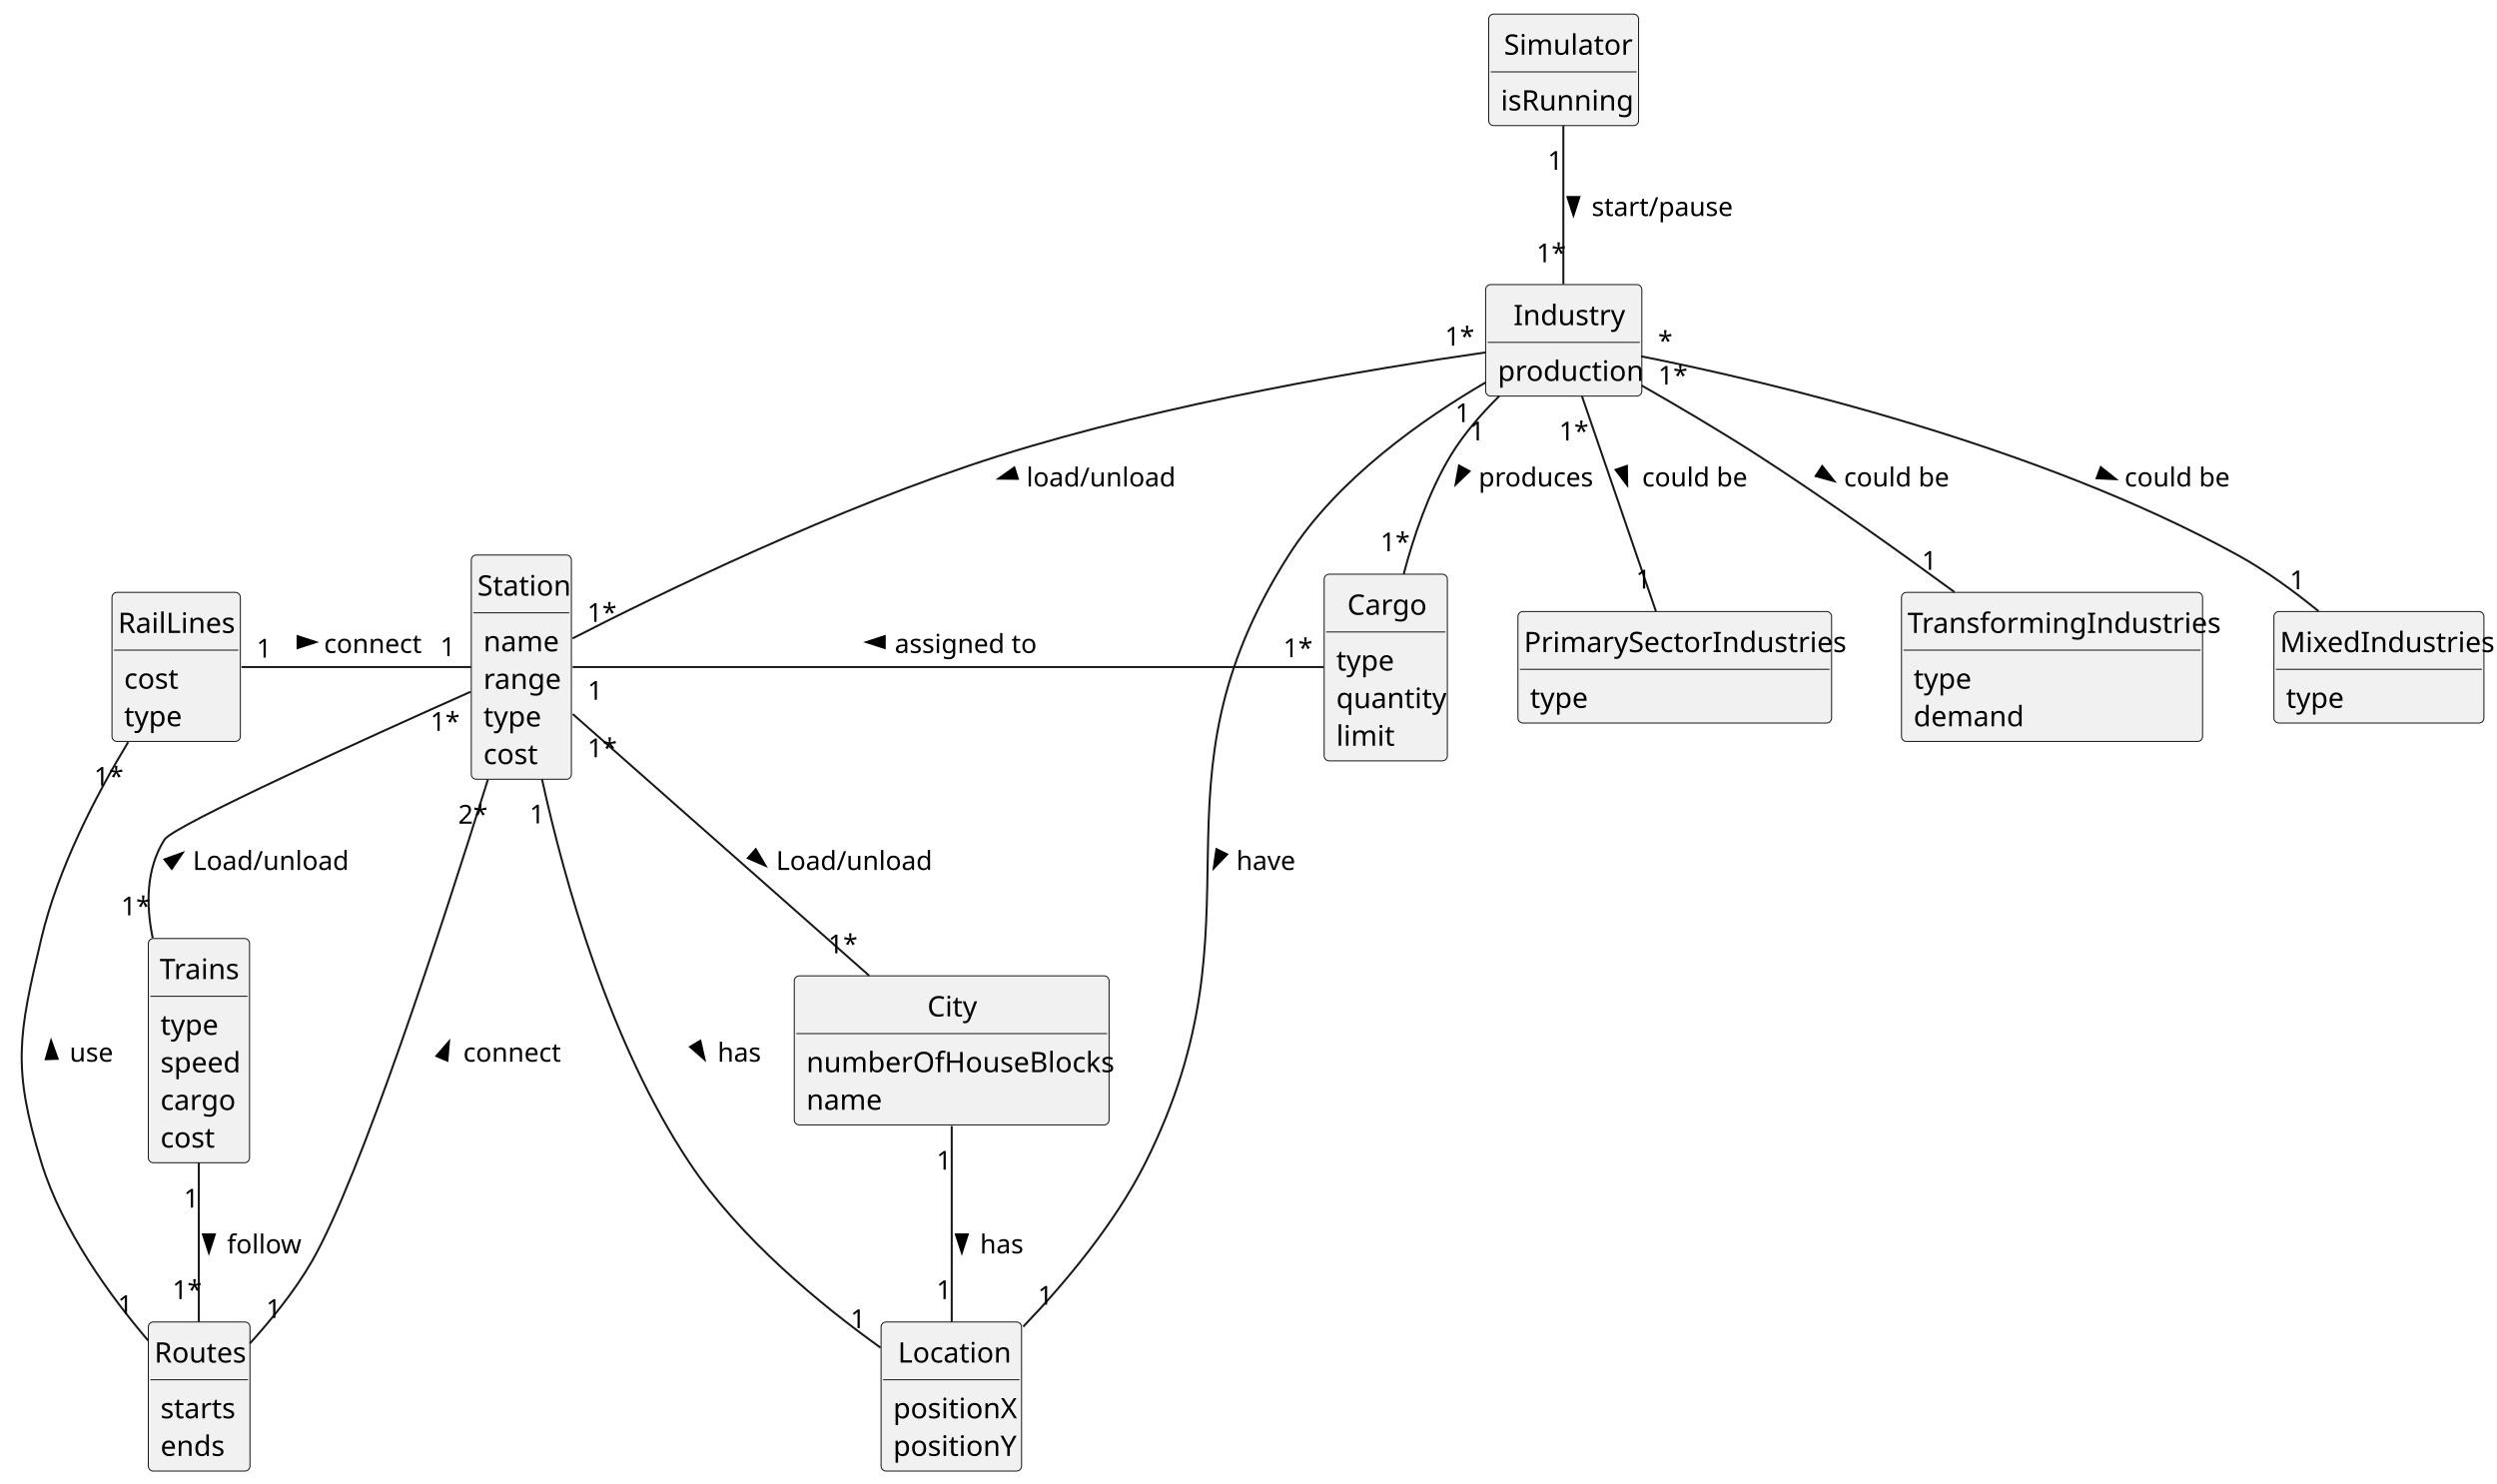
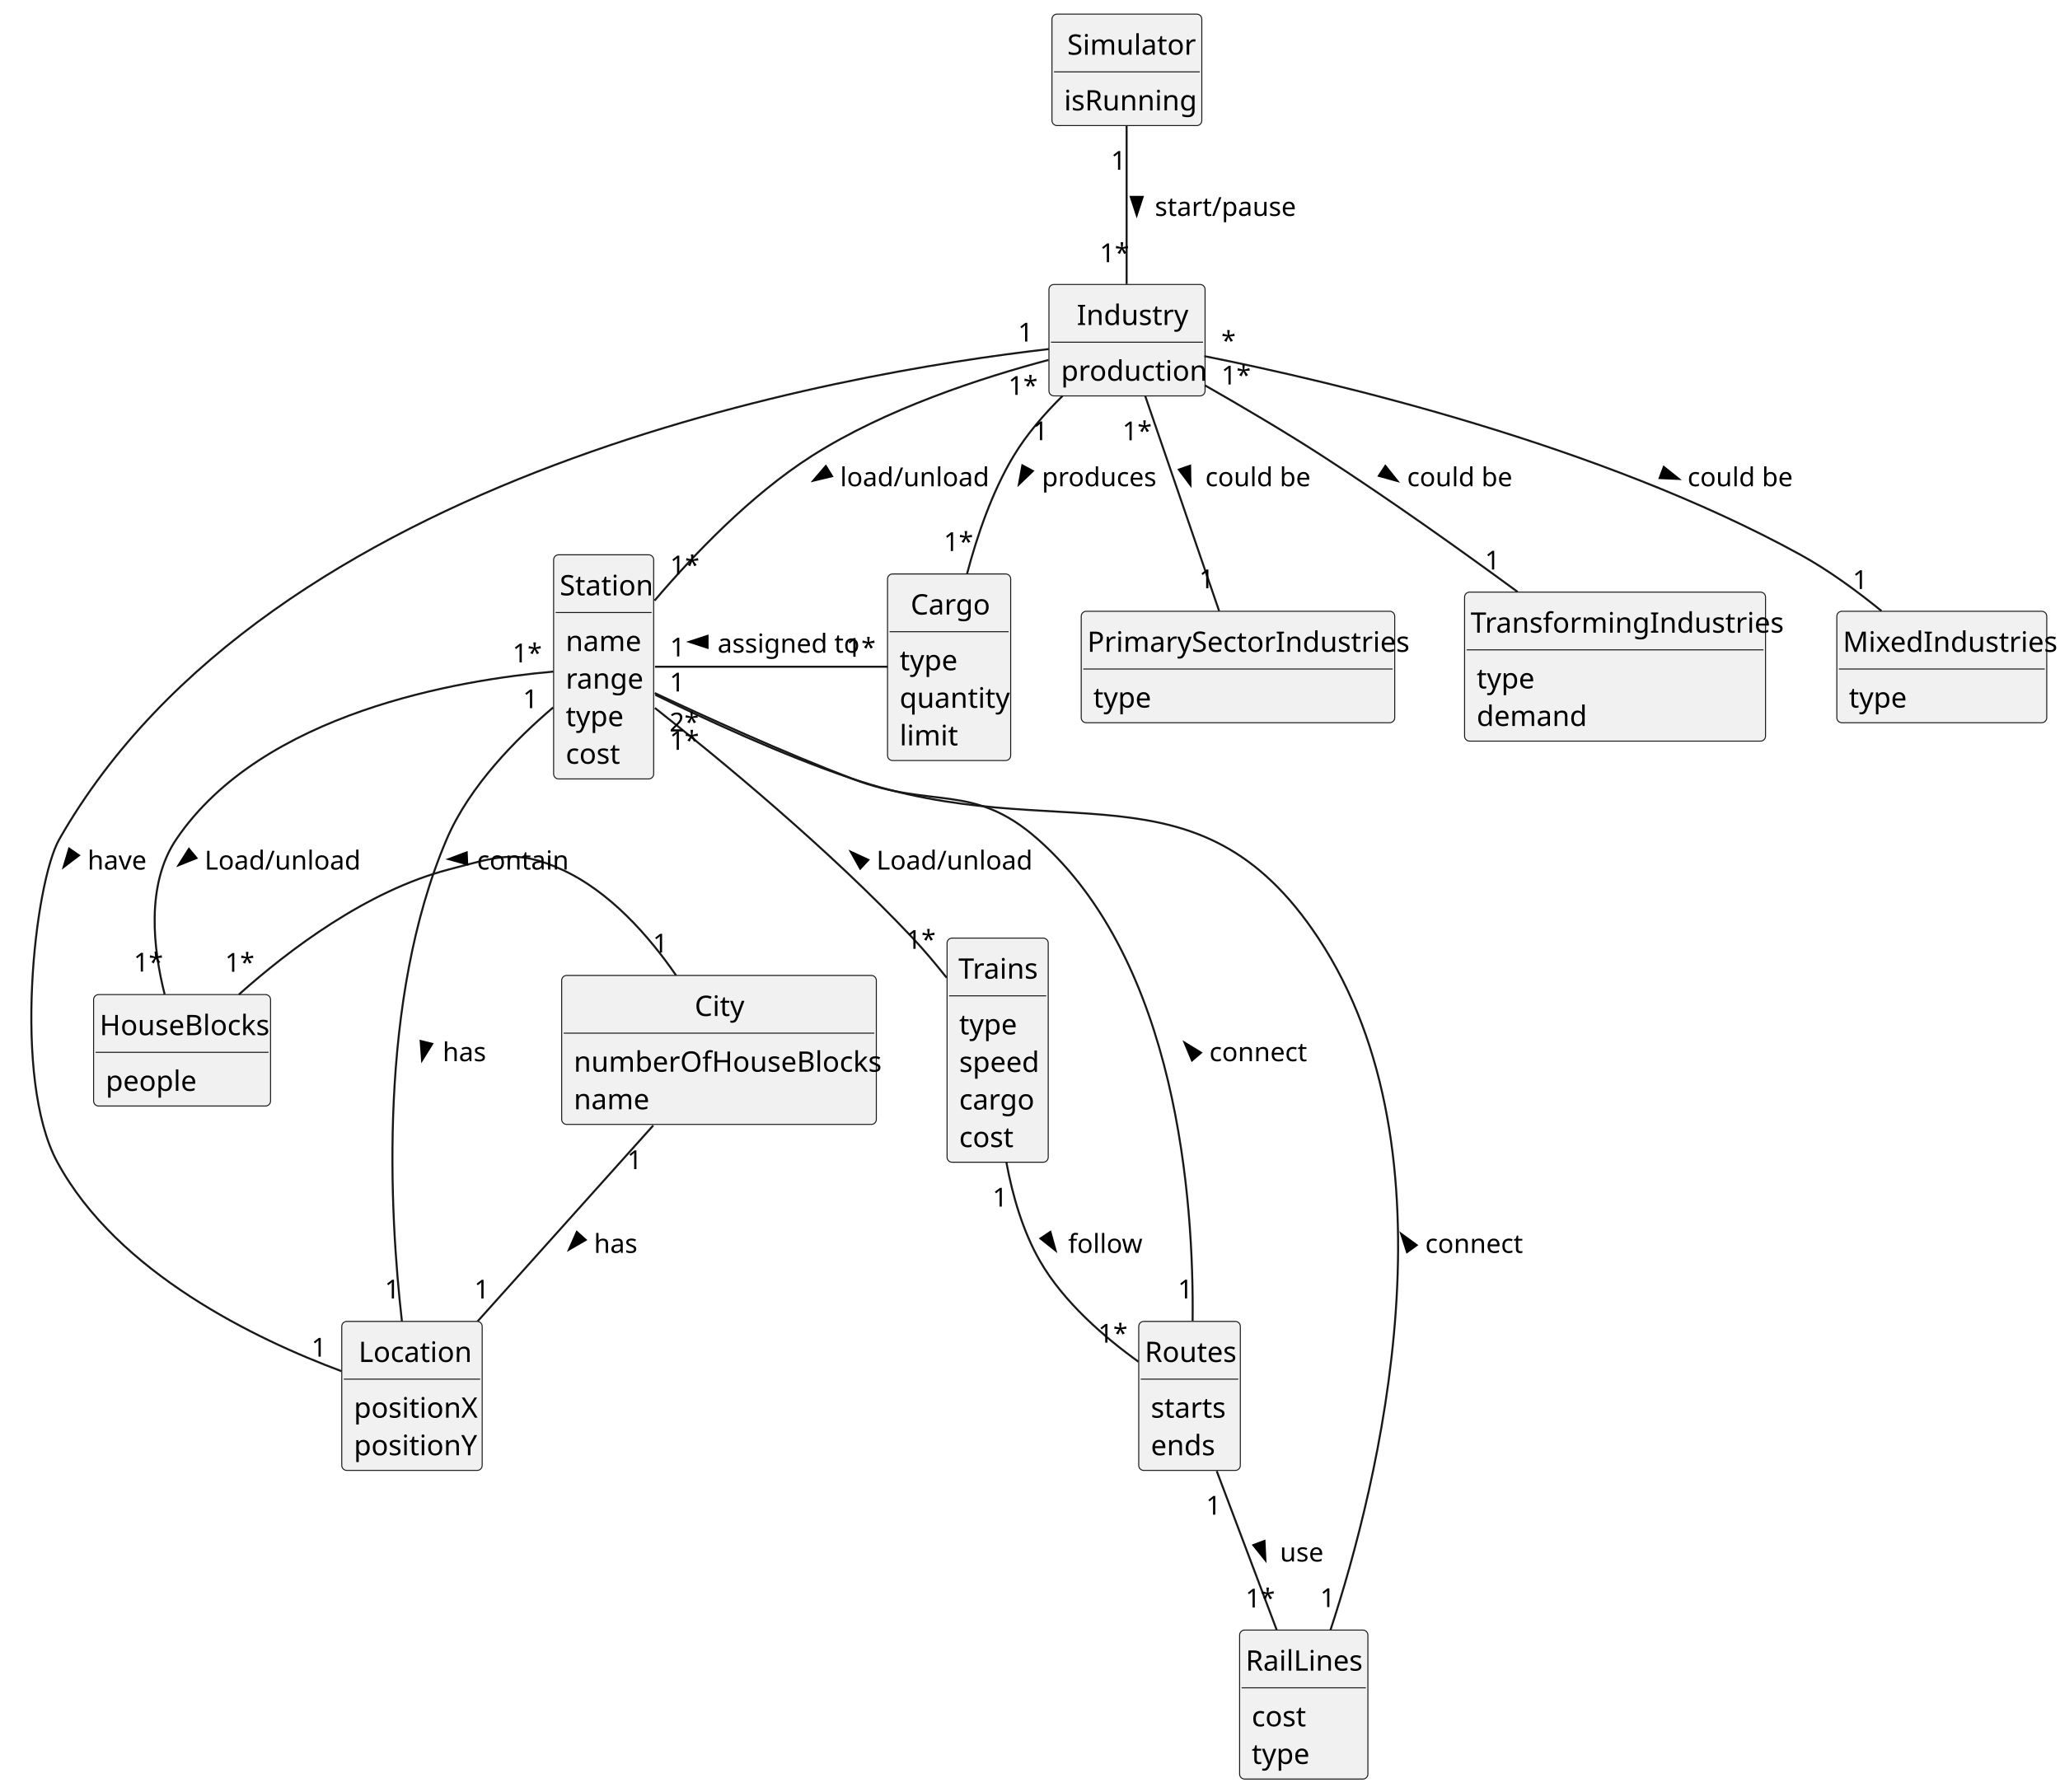
- <svg xmlns="http://www.w3.org/2000/svg" contentStyleType="text/css" height="735px" preserveAspectRatio="none" style="width:1237px;height:735px;background:#FFFFFF;" version="1.1" viewBox="0 0 1237 735" width="1237px" zoomAndPan="magnify">
+ <svg xmlns="http://www.w3.org/2000/svg" contentStyleType="text/css" height="888px" preserveAspectRatio="none" style="width:1021px;height:888px;background:#FFFFFF;" version="1.1" viewBox="0 0 1021 888" width="1021px" zoomAndPan="magnify">
  <defs />
  <g>
    <g id="elem_Simulator">
-       <rect codeLine="8" fill="#F1F1F1" height="55.242" id="Simulator" rx="2.5" ry="2.5" style="stroke:#181818;stroke-width:0.5;" width="74.262" x="737.48" y="7" />
-       <text fill="#000000" font-family="sans-serif" font-size="14" lengthAdjust="spacing" textLength="59.131" x="745.045" y="27.107">Simulator</text>
-       <line style="stroke:#181818;stroke-width:0.5;" x1="738.48" x2="810.742" y1="35.621" y2="35.621" />
-       <text fill="#000000" font-family="sans-serif" font-size="14" lengthAdjust="spacing" textLength="62.262" x="743.48" y="54.728">isRunning</text>
+       <rect codeLine="8" fill="#F1F1F1" height="55.242" id="Simulator" rx="2.5" ry="2.5" style="stroke:#181818;stroke-width:0.5;" width="74.262" x="521.39" y="7" />
+       <text fill="#000000" font-family="sans-serif" font-size="14" lengthAdjust="spacing" textLength="59.131" x="528.955" y="27.107">Simulator</text>
+       <line style="stroke:#181818;stroke-width:0.5;" x1="522.39" x2="594.652" y1="35.621" y2="35.621" />
+       <text fill="#000000" font-family="sans-serif" font-size="14" lengthAdjust="spacing" textLength="62.262" x="527.39" y="54.728">isRunning</text>
    </g>
    <g id="elem_Industry">
-       <rect codeLine="11" fill="#F1F1F1" height="55.242" id="Industry" rx="2.5" ry="2.5" style="stroke:#181818;stroke-width:0.5;" width="77.379" x="735.98" y="141" />
-       <text fill="#000000" font-family="sans-serif" font-size="14" lengthAdjust="spacing" textLength="49.8" x="749.77" y="161.107">Industry</text>
-       <line style="stroke:#181818;stroke-width:0.5;" x1="736.98" x2="812.359" y1="169.621" y2="169.621" />
-       <text fill="#000000" font-family="sans-serif" font-size="14" lengthAdjust="spacing" textLength="65.379" x="741.98" y="188.728">production</text>
+       <rect codeLine="11" fill="#F1F1F1" height="55.242" id="Industry" rx="2.5" ry="2.5" style="stroke:#181818;stroke-width:0.5;" width="77.379" x="519.89" y="141" />
+       <text fill="#000000" font-family="sans-serif" font-size="14" lengthAdjust="spacing" textLength="49.8" x="533.68" y="161.107">Industry</text>
+       <line style="stroke:#181818;stroke-width:0.5;" x1="520.89" x2="596.269" y1="169.621" y2="169.621" />
+       <text fill="#000000" font-family="sans-serif" font-size="14" lengthAdjust="spacing" textLength="65.379" x="525.89" y="188.728">production</text>
    </g>
    <g id="elem_PrimarySectorIndustries">
-       <rect codeLine="14" fill="#F1F1F1" height="55.242" id="PrimarySectorIndustries" rx="2.5" ry="2.5" style="stroke:#181818;stroke-width:0.5;" width="155.379" x="751.98" y="303" />
-       <text fill="#000000" font-family="sans-serif" font-size="14" lengthAdjust="spacing" textLength="149.379" x="754.98" y="323.107">PrimarySectorIndustries</text>
-       <line style="stroke:#181818;stroke-width:0.5;" x1="752.98" x2="906.359" y1="331.621" y2="331.621" />
-       <text fill="#000000" font-family="sans-serif" font-size="14" lengthAdjust="spacing" textLength="26.462" x="757.98" y="350.728">type</text>
+       <rect codeLine="14" fill="#F1F1F1" height="55.242" id="PrimarySectorIndustries" rx="2.5" ry="2.5" style="stroke:#181818;stroke-width:0.5;" width="155.379" x="535.89" y="303" />
+       <text fill="#000000" font-family="sans-serif" font-size="14" lengthAdjust="spacing" textLength="149.379" x="538.89" y="323.107">PrimarySectorIndustries</text>
+       <line style="stroke:#181818;stroke-width:0.5;" x1="536.89" x2="690.269" y1="331.621" y2="331.621" />
+       <text fill="#000000" font-family="sans-serif" font-size="14" lengthAdjust="spacing" textLength="26.462" x="541.89" y="350.728">type</text>
    </g>
    <g id="elem_TransformingIndustries">
-       <rect codeLine="17" fill="#F1F1F1" height="73.863" id="TransformingIndustries" rx="2.5" ry="2.5" style="stroke:#181818;stroke-width:0.5;" width="149.165" x="941.98" y="293.5" />
-       <text fill="#000000" font-family="sans-serif" font-size="14" lengthAdjust="spacing" textLength="143.165" x="944.98" y="313.607">TransformingIndustries</text>
-       <line style="stroke:#181818;stroke-width:0.5;" x1="942.98" x2="1090.145" y1="322.121" y2="322.121" />
-       <text fill="#000000" font-family="sans-serif" font-size="14" lengthAdjust="spacing" textLength="26.462" x="947.98" y="341.228">type</text>
-       <text fill="#000000" font-family="sans-serif" font-size="14" lengthAdjust="spacing" textLength="50.593" x="947.98" y="359.85">demand</text>
+       <rect codeLine="17" fill="#F1F1F1" height="73.863" id="TransformingIndustries" rx="2.5" ry="2.5" style="stroke:#181818;stroke-width:0.5;" width="149.165" x="725.89" y="293.5" />
+       <text fill="#000000" font-family="sans-serif" font-size="14" lengthAdjust="spacing" textLength="143.165" x="728.89" y="313.607">TransformingIndustries</text>
+       <line style="stroke:#181818;stroke-width:0.5;" x1="726.89" x2="874.055" y1="322.121" y2="322.121" />
+       <text fill="#000000" font-family="sans-serif" font-size="14" lengthAdjust="spacing" textLength="26.462" x="731.89" y="341.228">type</text>
+       <text fill="#000000" font-family="sans-serif" font-size="14" lengthAdjust="spacing" textLength="50.593" x="731.89" y="359.85">demand</text>
    </g>
    <g id="elem_MixedIndustries">
-       <rect codeLine="21" fill="#F1F1F1" height="55.242" id="MixedIndustries" rx="2.5" ry="2.5" style="stroke:#181818;stroke-width:0.5;" width="104.041" x="1126.48" y="303" />
-       <text fill="#000000" font-family="sans-serif" font-size="14" lengthAdjust="spacing" textLength="98.041" x="1129.48" y="323.107">MixedIndustries</text>
-       <line style="stroke:#181818;stroke-width:0.5;" x1="1127.48" x2="1229.521" y1="331.621" y2="331.621" />
-       <text fill="#000000" font-family="sans-serif" font-size="14" lengthAdjust="spacing" textLength="26.462" x="1132.48" y="350.728">type</text>
+       <rect codeLine="21" fill="#F1F1F1" height="55.242" id="MixedIndustries" rx="2.5" ry="2.5" style="stroke:#181818;stroke-width:0.5;" width="104.041" x="910.39" y="303" />
+       <text fill="#000000" font-family="sans-serif" font-size="14" lengthAdjust="spacing" textLength="98.041" x="913.39" y="323.107">MixedIndustries</text>
+       <line style="stroke:#181818;stroke-width:0.5;" x1="911.39" x2="1013.431" y1="331.621" y2="331.621" />
+       <text fill="#000000" font-family="sans-serif" font-size="14" lengthAdjust="spacing" textLength="26.462" x="916.39" y="350.728">type</text>
    </g>
    <g id="elem_Station">
-       <rect codeLine="24" fill="#F1F1F1" height="111.106" id="Station" rx="2.5" ry="2.5" style="stroke:#181818;stroke-width:0.5;" width="49.586" x="233.48" y="275" />
-       <text fill="#000000" font-family="sans-serif" font-size="14" lengthAdjust="spacing" textLength="43.586" x="236.48" y="295.107">Station</text>
-       <line style="stroke:#181818;stroke-width:0.5;" x1="234.48" x2="282.066" y1="303.621" y2="303.621" />
-       <text fill="#000000" font-family="sans-serif" font-size="14" lengthAdjust="spacing" textLength="35.02" x="239.48" y="322.728">name</text>
-       <text fill="#000000" font-family="sans-serif" font-size="14" lengthAdjust="spacing" textLength="35.807" x="239.48" y="341.35">range</text>
-       <text fill="#000000" font-family="sans-serif" font-size="14" lengthAdjust="spacing" textLength="26.462" x="239.48" y="359.971">type</text>
-       <text fill="#000000" font-family="sans-serif" font-size="14" lengthAdjust="spacing" textLength="25.676" x="239.48" y="378.592">cost</text>
+       <rect codeLine="24" fill="#F1F1F1" height="111.106" id="Station" rx="2.5" ry="2.5" style="stroke:#181818;stroke-width:0.5;" width="49.586" x="274.39" y="275" />
+       <text fill="#000000" font-family="sans-serif" font-size="14" lengthAdjust="spacing" textLength="43.586" x="277.39" y="295.107">Station</text>
+       <line style="stroke:#181818;stroke-width:0.5;" x1="275.39" x2="322.976" y1="303.621" y2="303.621" />
+       <text fill="#000000" font-family="sans-serif" font-size="14" lengthAdjust="spacing" textLength="35.02" x="280.39" y="322.728">name</text>
+       <text fill="#000000" font-family="sans-serif" font-size="14" lengthAdjust="spacing" textLength="35.807" x="280.39" y="341.35">range</text>
+       <text fill="#000000" font-family="sans-serif" font-size="14" lengthAdjust="spacing" textLength="26.462" x="280.39" y="359.971">type</text>
+       <text fill="#000000" font-family="sans-serif" font-size="14" lengthAdjust="spacing" textLength="25.676" x="280.39" y="378.592">cost</text>
    </g>
    <g id="elem_Cargo">
-       <rect codeLine="31" fill="#F1F1F1" height="92.484" id="Cargo" rx="2.5" ry="2.5" style="stroke:#181818;stroke-width:0.5;" width="61.034" x="655.98" y="284.5" />
-       <text fill="#000000" font-family="sans-serif" font-size="14" lengthAdjust="spacing" textLength="38.131" x="667.432" y="304.607">Cargo</text>
-       <line style="stroke:#181818;stroke-width:0.5;" x1="656.98" x2="716.014" y1="313.121" y2="313.121" />
-       <text fill="#000000" font-family="sans-serif" font-size="14" lengthAdjust="spacing" textLength="26.462" x="661.98" y="332.228">type</text>
-       <text fill="#000000" font-family="sans-serif" font-size="14" lengthAdjust="spacing" textLength="49.034" x="661.98" y="350.85">quantity</text>
-       <text fill="#000000" font-family="sans-serif" font-size="14" lengthAdjust="spacing" textLength="24.883" x="661.98" y="369.471">limit</text>
+       <rect codeLine="31" fill="#F1F1F1" height="92.484" id="Cargo" rx="2.5" ry="2.5" style="stroke:#181818;stroke-width:0.5;" width="61.034" x="439.89" y="284.5" />
+       <text fill="#000000" font-family="sans-serif" font-size="14" lengthAdjust="spacing" textLength="38.131" x="451.342" y="304.607">Cargo</text>
+       <line style="stroke:#181818;stroke-width:0.5;" x1="440.89" x2="499.924" y1="313.121" y2="313.121" />
+       <text fill="#000000" font-family="sans-serif" font-size="14" lengthAdjust="spacing" textLength="26.462" x="445.89" y="332.228">type</text>
+       <text fill="#000000" font-family="sans-serif" font-size="14" lengthAdjust="spacing" textLength="49.034" x="445.89" y="350.85">quantity</text>
+       <text fill="#000000" font-family="sans-serif" font-size="14" lengthAdjust="spacing" textLength="24.883" x="445.89" y="369.471">limit</text>
+     </g>
+     <g id="elem_HouseBlocks">
+       <rect codeLine="36" fill="#F1F1F1" height="55.242" id="HouseBlocks" rx="2.5" ry="2.5" style="stroke:#181818;stroke-width:0.5;" width="87.703" x="46.39" y="493" />
+       <text fill="#000000" font-family="sans-serif" font-size="14" lengthAdjust="spacing" textLength="81.703" x="49.39" y="513.107">HouseBlocks</text>
+       <line style="stroke:#181818;stroke-width:0.5;" x1="47.39" x2="133.093" y1="521.621" y2="521.621" />
+       <text fill="#000000" font-family="sans-serif" font-size="14" lengthAdjust="spacing" textLength="42.041" x="52.39" y="540.729">people</text>
    </g>
    <g id="elem_RailLines">
-       <rect codeLine="37" fill="#F1F1F1" height="73.863" id="RailLines" rx="2.5" ry="2.5" style="stroke:#181818;stroke-width:0.5;" width="63.586" x="55.48" y="293.5" />
-       <text fill="#000000" font-family="sans-serif" font-size="14" lengthAdjust="spacing" textLength="57.586" x="58.48" y="313.607">RailLines</text>
-       <line style="stroke:#181818;stroke-width:0.5;" x1="56.48" x2="118.066" y1="322.121" y2="322.121" />
-       <text fill="#000000" font-family="sans-serif" font-size="14" lengthAdjust="spacing" textLength="25.676" x="61.48" y="341.228">cost</text>
-       <text fill="#000000" font-family="sans-serif" font-size="14" lengthAdjust="spacing" textLength="26.462" x="61.48" y="359.85">type</text>
+       <rect codeLine="40" fill="#F1F1F1" height="73.863" id="RailLines" rx="2.5" ry="2.5" style="stroke:#181818;stroke-width:0.5;" width="63.586" x="614.39" y="808" />
+       <text fill="#000000" font-family="sans-serif" font-size="14" lengthAdjust="spacing" textLength="57.586" x="617.39" y="828.107">RailLines</text>
+       <line style="stroke:#181818;stroke-width:0.5;" x1="615.39" x2="676.976" y1="836.621" y2="836.621" />
+       <text fill="#000000" font-family="sans-serif" font-size="14" lengthAdjust="spacing" textLength="25.676" x="620.39" y="855.729">cost</text>
+       <text fill="#000000" font-family="sans-serif" font-size="14" lengthAdjust="spacing" textLength="26.462" x="620.39" y="874.35">type</text>
    </g>
    <g id="elem_Location">
-       <rect codeLine="42" fill="#F1F1F1" height="73.863" id="Location" rx="2.5" ry="2.5" style="stroke:#181818;stroke-width:0.5;" width="69.593" x="436.48" y="655" />
-       <text fill="#000000" font-family="sans-serif" font-size="14" lengthAdjust="spacing" textLength="52.931" x="444.811" y="675.107">Location</text>
-       <line style="stroke:#181818;stroke-width:0.5;" x1="437.48" x2="505.073" y1="683.621" y2="683.621" />
-       <text fill="#000000" font-family="sans-serif" font-size="14" lengthAdjust="spacing" textLength="57.593" x="442.48" y="702.729">positionX</text>
-       <text fill="#000000" font-family="sans-serif" font-size="14" lengthAdjust="spacing" textLength="57.593" x="442.48" y="721.35">positionY</text>
+       <rect codeLine="45" fill="#F1F1F1" height="73.863" id="Location" rx="2.5" ry="2.5" style="stroke:#181818;stroke-width:0.5;" width="69.593" x="169.39" y="655" />
+       <text fill="#000000" font-family="sans-serif" font-size="14" lengthAdjust="spacing" textLength="52.931" x="177.721" y="675.107">Location</text>
+       <line style="stroke:#181818;stroke-width:0.5;" x1="170.39" x2="237.983" y1="683.621" y2="683.621" />
+       <text fill="#000000" font-family="sans-serif" font-size="14" lengthAdjust="spacing" textLength="57.593" x="175.39" y="702.729">positionX</text>
+       <text fill="#000000" font-family="sans-serif" font-size="14" lengthAdjust="spacing" textLength="57.593" x="175.39" y="721.35">positionY</text>
    </g>
    <g id="elem_City">
-       <rect codeLine="48" fill="#F1F1F1" height="73.863" id="City" rx="2.5" ry="2.5" style="stroke:#181818;stroke-width:0.5;" width="155.951" x="393.48" y="483.5" />
-       <text fill="#000000" font-family="sans-serif" font-size="14" lengthAdjust="spacing" textLength="24.11" x="459.4" y="503.607">City</text>
-       <line style="stroke:#181818;stroke-width:0.5;" x1="394.48" x2="548.431" y1="512.121" y2="512.121" />
-       <text fill="#000000" font-family="sans-serif" font-size="14" lengthAdjust="spacing" textLength="143.951" x="399.48" y="531.229">numberOfHouseBlocks</text>
-       <text fill="#000000" font-family="sans-serif" font-size="14" lengthAdjust="spacing" textLength="35.02" x="399.48" y="549.85">name</text>
+       <rect codeLine="51" fill="#F1F1F1" height="73.863" id="City" rx="2.5" ry="2.5" style="stroke:#181818;stroke-width:0.5;" width="155.951" x="278.39" y="483.5" />
+       <text fill="#000000" font-family="sans-serif" font-size="14" lengthAdjust="spacing" textLength="24.11" x="344.31" y="503.607">City</text>
+       <line style="stroke:#181818;stroke-width:0.5;" x1="279.39" x2="433.341" y1="512.121" y2="512.121" />
+       <text fill="#000000" font-family="sans-serif" font-size="14" lengthAdjust="spacing" textLength="143.951" x="284.39" y="531.229">numberOfHouseBlocks</text>
+       <text fill="#000000" font-family="sans-serif" font-size="14" lengthAdjust="spacing" textLength="35.02" x="284.39" y="549.85">name</text>
    </g>
    <g id="elem_Trains">
-       <rect codeLine="53" fill="#F1F1F1" height="111.106" id="Trains" rx="2.5" ry="2.5" style="stroke:#181818;stroke-width:0.5;" width="50.145" x="73.48" y="465" />
-       <text fill="#000000" font-family="sans-serif" font-size="14" lengthAdjust="spacing" textLength="38.897" x="79.104" y="485.107">Trains</text>
-       <line style="stroke:#181818;stroke-width:0.5;" x1="74.48" x2="122.624" y1="493.621" y2="493.621" />
-       <text fill="#000000" font-family="sans-serif" font-size="14" lengthAdjust="spacing" textLength="26.462" x="79.48" y="512.729">type</text>
-       <text fill="#000000" font-family="sans-serif" font-size="14" lengthAdjust="spacing" textLength="38.145" x="79.48" y="531.35">speed</text>
-       <text fill="#000000" font-family="sans-serif" font-size="14" lengthAdjust="spacing" textLength="35.02" x="79.48" y="549.971">cargo</text>
-       <text fill="#000000" font-family="sans-serif" font-size="14" lengthAdjust="spacing" textLength="25.676" x="79.48" y="568.592">cost</text>
+       <rect codeLine="56" fill="#F1F1F1" height="111.106" id="Trains" rx="2.5" ry="2.5" style="stroke:#181818;stroke-width:0.5;" width="50.145" x="469.39" y="465" />
+       <text fill="#000000" font-family="sans-serif" font-size="14" lengthAdjust="spacing" textLength="38.897" x="475.014" y="485.107">Trains</text>
+       <line style="stroke:#181818;stroke-width:0.5;" x1="470.39" x2="518.534" y1="493.621" y2="493.621" />
+       <text fill="#000000" font-family="sans-serif" font-size="14" lengthAdjust="spacing" textLength="26.462" x="475.39" y="512.729">type</text>
+       <text fill="#000000" font-family="sans-serif" font-size="14" lengthAdjust="spacing" textLength="38.145" x="475.39" y="531.35">speed</text>
+       <text fill="#000000" font-family="sans-serif" font-size="14" lengthAdjust="spacing" textLength="35.02" x="475.39" y="549.971">cargo</text>
+       <text fill="#000000" font-family="sans-serif" font-size="14" lengthAdjust="spacing" textLength="25.676" x="475.39" y="568.592">cost</text>
    </g>
    <g id="elem_Routes">
-       <rect codeLine="60" fill="#F1F1F1" height="73.863" id="Routes" rx="2.5" ry="2.5" style="stroke:#181818;stroke-width:0.5;" width="50.358" x="73.48" y="655" />
-       <text fill="#000000" font-family="sans-serif" font-size="14" lengthAdjust="spacing" textLength="44.358" x="76.48" y="675.107">Routes</text>
-       <line style="stroke:#181818;stroke-width:0.5;" x1="74.48" x2="122.838" y1="683.621" y2="683.621" />
-       <text fill="#000000" font-family="sans-serif" font-size="14" lengthAdjust="spacing" textLength="34.227" x="79.48" y="702.729">starts</text>
-       <text fill="#000000" font-family="sans-serif" font-size="14" lengthAdjust="spacing" textLength="30.358" x="79.48" y="721.35">ends</text>
+       <rect codeLine="63" fill="#F1F1F1" height="73.863" id="Routes" rx="2.5" ry="2.5" style="stroke:#181818;stroke-width:0.5;" width="50.358" x="564.39" y="655" />
+       <text fill="#000000" font-family="sans-serif" font-size="14" lengthAdjust="spacing" textLength="44.358" x="567.39" y="675.107">Routes</text>
+       <line style="stroke:#181818;stroke-width:0.5;" x1="565.39" x2="613.748" y1="683.621" y2="683.621" />
+       <text fill="#000000" font-family="sans-serif" font-size="14" lengthAdjust="spacing" textLength="34.227" x="570.39" y="702.729">starts</text>
+       <text fill="#000000" font-family="sans-serif" font-size="14" lengthAdjust="spacing" textLength="30.358" x="570.39" y="721.35">ends</text>
    </g>
    <g id="link_Simulator_Industry">
-       <path codeLine="65" d="M774.48,62.21 C774.48,85.11 774.48,117.94 774.48,140.83 " fill="none" id="Simulator-Industry" style="stroke:#181818;stroke-width:1.0;" />
-       <polygon fill="#000000" points="779.48,106.645,782.419,97.6,776.541,97.6,779.48,106.645" style="stroke:#000000;stroke-width:1.0;" />
-       <text fill="#000000" font-family="sans-serif" font-size="13" lengthAdjust="spacing" textLength="64.314" x="788.48" y="107.028">start/pause</text>
-       <text fill="#000000" font-family="sans-serif" font-size="13" lengthAdjust="spacing" textLength="7.23" x="766.711" y="84.165">1</text>
-       <text fill="#000000" font-family="sans-serif" font-size="13" lengthAdjust="spacing" textLength="12.289" x="761.158" y="129.952">1*</text>
+       <path codeLine="68" d="M558.39,62.21 C558.39,85.11 558.39,117.94 558.39,140.83 " fill="none" id="Simulator-Industry" style="stroke:#181818;stroke-width:1.0;" />
+       <polygon fill="#000000" points="563.39,106.645,566.329,97.6,560.451,97.6,563.39,106.645" style="stroke:#000000;stroke-width:1.0;" />
+       <text fill="#000000" font-family="sans-serif" font-size="13" lengthAdjust="spacing" textLength="64.314" x="572.39" y="107.028">start/pause</text>
+       <text fill="#000000" font-family="sans-serif" font-size="13" lengthAdjust="spacing" textLength="7.23" x="550.621" y="84.165">1</text>
+       <text fill="#000000" font-family="sans-serif" font-size="13" lengthAdjust="spacing" textLength="12.289" x="545.068" y="129.952">1*</text>
    </g>
    <g id="link_Industry_PrimarySectorIndustries">
-       <path codeLine="67" d="M783.69,196.28 C793.87,225.9 810.18,273.35 820.34,302.9 " fill="none" id="Industry-PrimarySectorIndustries" style="stroke:#181818;stroke-width:1.0;" />
-       <polygon fill="#000000" points="806.105,240.374,805.944,230.865,800.386,232.775,806.105,240.374" style="stroke:#000000;stroke-width:1.0;" />
-       <text fill="#000000" font-family="sans-serif" font-size="13" lengthAdjust="spacing" textLength="49.15" x="813.48" y="241.028">could be</text>
-       <text fill="#000000" font-family="sans-serif" font-size="13" lengthAdjust="spacing" textLength="12.289" x="772.382" y="218.25">1*</text>
-       <text fill="#000000" font-family="sans-serif" font-size="13" lengthAdjust="spacing" textLength="7.23" x="810.4" y="291.586">1</text>
+       <path codeLine="70" d="M567.6,196.28 C577.78,225.9 594.09,273.35 604.25,302.9 " fill="none" id="Industry-PrimarySectorIndustries" style="stroke:#181818;stroke-width:1.0;" />
+       <polygon fill="#000000" points="590.015,240.374,589.854,230.865,584.296,232.775,590.015,240.374" style="stroke:#000000;stroke-width:1.0;" />
+       <text fill="#000000" font-family="sans-serif" font-size="13" lengthAdjust="spacing" textLength="49.15" x="597.39" y="241.028">could be</text>
+       <text fill="#000000" font-family="sans-serif" font-size="13" lengthAdjust="spacing" textLength="12.289" x="556.292" y="218.25">1*</text>
+       <text fill="#000000" font-family="sans-serif" font-size="13" lengthAdjust="spacing" textLength="7.23" x="594.31" y="291.586">1</text>
    </g>
    <g id="link_Industry_TransformingIndustries">
-       <path codeLine="68" d="M813.21,190.97 C831.17,201.2 852.66,213.84 871.48,226 C904.47,247.32 940.41,272.96 968.26,293.38 " fill="none" id="Industry-TransformingIndustries" style="stroke:#181818;stroke-width:1.0;" />
-       <polygon fill="#000000" points="908.652,238.401,902.724,230.964,899.485,235.868,908.652,238.401" style="stroke:#000000;stroke-width:1.0;" />
-       <text fill="#000000" font-family="sans-serif" font-size="13" lengthAdjust="spacing" textLength="49.15" x="913.48" y="241.028">could be</text>
-       <text fill="#000000" font-family="sans-serif" font-size="13" lengthAdjust="spacing" textLength="12.289" x="821.449" y="190.578">1*</text>
-       <text fill="#000000" font-family="sans-serif" font-size="13" lengthAdjust="spacing" textLength="7.23" x="952.053" y="282.32">1</text>
+       <path codeLine="71" d="M597.12,190.97 C615.08,201.2 636.57,213.84 655.39,226 C688.38,247.32 724.33,272.96 752.17,293.38 " fill="none" id="Industry-TransformingIndustries" style="stroke:#181818;stroke-width:1.0;" />
+       <polygon fill="#000000" points="692.562,238.401,686.634,230.964,683.395,235.868,692.562,238.401" style="stroke:#000000;stroke-width:1.0;" />
+       <text fill="#000000" font-family="sans-serif" font-size="13" lengthAdjust="spacing" textLength="49.15" x="697.39" y="241.028">could be</text>
+       <text fill="#000000" font-family="sans-serif" font-size="13" lengthAdjust="spacing" textLength="12.289" x="605.359" y="190.578">1*</text>
+       <text fill="#000000" font-family="sans-serif" font-size="13" lengthAdjust="spacing" textLength="7.23" x="735.963" y="282.32">1</text>
    </g>
    <g id="link_Industry_MixedIndustries">
-       <path codeLine="69" d="M812.99,176.53 C877.25,189.35 1009.09,220.38 1108.48,275 C1122.52,282.71 1136.7,293.16 1148.6,302.83 " fill="none" id="Industry-MixedIndustries" style="stroke:#181818;stroke-width:1.0;" />
-       <polygon fill="#000000" points="1048.16,237.407,1040.729,231.47,1038.659,236.971,1048.16,237.407" style="stroke:#000000;stroke-width:1.0;" />
-       <text fill="#000000" font-family="sans-serif" font-size="13" lengthAdjust="spacing" textLength="49.15" x="1052.48" y="241.028">could be</text>
-       <text fill="#000000" font-family="sans-serif" font-size="13" lengthAdjust="spacing" textLength="5.059" x="821.415" y="173.466">*</text>
-       <text fill="#000000" font-family="sans-serif" font-size="13" lengthAdjust="spacing" textLength="7.23" x="1134.319" y="291.952">1</text>
+       <path codeLine="72" d="M596.9,176.53 C661.16,189.35 793,220.38 892.39,275 C906.43,282.71 920.62,293.16 932.51,302.83 " fill="none" id="Industry-MixedIndustries" style="stroke:#181818;stroke-width:1.0;" />
+       <polygon fill="#000000" points="832.07,237.407,824.639,231.47,822.569,236.971,832.07,237.407" style="stroke:#000000;stroke-width:1.0;" />
+       <text fill="#000000" font-family="sans-serif" font-size="13" lengthAdjust="spacing" textLength="49.15" x="836.39" y="241.028">could be</text>
+       <text fill="#000000" font-family="sans-serif" font-size="13" lengthAdjust="spacing" textLength="5.059" x="605.325" y="173.466">*</text>
+       <text fill="#000000" font-family="sans-serif" font-size="13" lengthAdjust="spacing" textLength="7.23" x="918.229" y="291.952">1</text>
    </g>
    <g id="link_Industry_Cargo">
-       <path codeLine="70" d="M742.74,196.23 C733.89,204.97 724.95,215.22 718.48,226 C707.79,243.82 700.36,265.54 695.38,284.47 " fill="none" id="Industry-Cargo" style="stroke:#181818;stroke-width:1.0;" />
-       <polygon fill="#000000" points="721.115,240.051,727.982,233.471,722.803,230.691,721.115,240.051" style="stroke:#000000;stroke-width:1.0;" />
-       <text fill="#000000" font-family="sans-serif" font-size="13" lengthAdjust="spacing" textLength="53.479" x="732.48" y="241.028">produces</text>
-       <text fill="#000000" font-family="sans-serif" font-size="13" lengthAdjust="spacing" textLength="7.23" x="728.015" y="218.189">1</text>
-       <text fill="#000000" font-family="sans-serif" font-size="13" lengthAdjust="spacing" textLength="12.289" x="683.844" y="273.134">1*</text>
+       <path codeLine="73" d="M526.65,196.23 C517.8,204.97 508.86,215.22 502.39,226 C491.7,243.82 484.28,265.54 479.29,284.47 " fill="none" id="Industry-Cargo" style="stroke:#181818;stroke-width:1.0;" />
+       <polygon fill="#000000" points="505.026,240.051,511.892,233.471,506.713,230.691,505.026,240.051" style="stroke:#000000;stroke-width:1.0;" />
+       <text fill="#000000" font-family="sans-serif" font-size="13" lengthAdjust="spacing" textLength="53.479" x="516.39" y="241.028">produces</text>
+       <text fill="#000000" font-family="sans-serif" font-size="13" lengthAdjust="spacing" textLength="7.23" x="511.925" y="218.189">1</text>
+       <text fill="#000000" font-family="sans-serif" font-size="13" lengthAdjust="spacing" textLength="12.289" x="467.754" y="273.134">1*</text>
    </g>
    <g id="link_Industry_Station">
-       <path codeLine="71" d="M735.78,174.63 C681.14,182.47 578.65,199.39 494.48,226 C414.92,251.15 326.03,294.59 283.63,316.32 " fill="none" id="Industry-Station" style="stroke:#181818;stroke-width:1.0;" />
-       <polygon fill="#000000" points="494.709,237.141,504.219,237.24,502.461,231.631,494.709,237.141" style="stroke:#000000;stroke-width:1.0;" />
-       <text fill="#000000" font-family="sans-serif" font-size="13" lengthAdjust="spacing" textLength="67.228" x="508.48" y="241.028">load/unload</text>
-       <text fill="#000000" font-family="sans-serif" font-size="13" lengthAdjust="spacing" textLength="12.289" x="715.81" y="171.24">1*</text>
-       <text fill="#000000" font-family="sans-serif" font-size="13" lengthAdjust="spacing" textLength="12.289" x="290.915" y="308.125">1*</text>
+       <path codeLine="74" d="M519.7,178.42 C486.75,187.16 439.07,202.61 402.39,226 C372.04,245.35 343.67,275.08 324.42,297.72 " fill="none" id="Industry-Station" style="stroke:#181818;stroke-width:1.0;" />
+       <polygon fill="#000000" points="403.123,238.252,412.374,236.045,409.31,231.029,403.123,238.252" style="stroke:#000000;stroke-width:1.0;" />
+       <text fill="#000000" font-family="sans-serif" font-size="13" lengthAdjust="spacing" textLength="67.228" x="416.39" y="241.028">load/unload</text>
+       <text fill="#000000" font-family="sans-serif" font-size="13" lengthAdjust="spacing" textLength="12.289" x="499.732" y="195.734">1*</text>
+       <text fill="#000000" font-family="sans-serif" font-size="13" lengthAdjust="spacing" textLength="12.289" x="332.069" y="284.709">1*</text>
    </g>
    <g id="link_Industry_Location">
-       <path codeLine="72" d="M735.91,189.52 C704.82,207.66 662.47,237.31 638.48,275 C564.68,390.95 628.95,453.06 567.48,576 C552.24,606.47 527.46,635.87 506.9,657.32 " fill="none" id="Industry-Location" style="stroke:#181818;stroke-width:1.0;" />
-       <polygon fill="#000000" points="601.282,430.136,607.898,423.305,602.619,420.72,601.282,430.136" style="stroke:#000000;stroke-width:1.0;" />
-       <text fill="#000000" font-family="sans-serif" font-size="13" lengthAdjust="spacing" textLength="28.19" x="612.48" y="431.028">have</text>
-       <text fill="#000000" font-family="sans-serif" font-size="13" lengthAdjust="spacing" textLength="7.23" x="720.876" y="209.18">1</text>
-       <text fill="#000000" font-family="sans-serif" font-size="13" lengthAdjust="spacing" textLength="7.23" x="514.135" y="646.426">1</text>
+       <path codeLine="75" d="M519.85,173.03 C416.43,184.87 133.62,233.41 29.39,416 C17.17,437.42 6,534.62 28.39,576 C58.18,631.05 127.05,663.96 169.26,679.68 " fill="none" id="Industry-Location" style="stroke:#181818;stroke-width:1.0;" />
+       <polygon fill="#000000" points="31.545,429.757,39.108,423.991,34.275,420.647,31.545,429.757" style="stroke:#000000;stroke-width:1.0;" />
+       <text fill="#000000" font-family="sans-serif" font-size="13" lengthAdjust="spacing" textLength="28.19" x="43.39" y="431.028">have</text>
+       <text fill="#000000" font-family="sans-serif" font-size="13" lengthAdjust="spacing" textLength="7.23" x="504.559" y="169.281">1</text>
+       <text fill="#000000" font-family="sans-serif" font-size="13" lengthAdjust="spacing" textLength="7.23" x="154.358" y="672.458">1</text>
    </g>
    <g id="link_Station_Cargo">
-       <path codeLine="74" d="M283.66,330.5 C357.75,330.5 574.91,330.5 655.72,330.5 " fill="none" id="Station-Cargo" style="stroke:#181818;stroke-width:1.0;" />
-       <polygon fill="#000000" points="429.23,318.146,438.275,321.084,438.275,315.207,429.23,318.146" style="stroke:#000000;stroke-width:1.0;" />
-       <text fill="#000000" font-family="sans-serif" font-size="13" lengthAdjust="spacing" textLength="66.492" x="443.23" y="323.528">assigned to</text>
-       <text fill="#000000" font-family="sans-serif" font-size="13" lengthAdjust="spacing" textLength="7.23" x="291.092" y="346.73">1</text>
-       <text fill="#000000" font-family="sans-serif" font-size="13" lengthAdjust="spacing" textLength="12.289" x="635.707" y="325.648">1*</text>
+       <path codeLine="77" d="M324.62,330.5 C355.28,330.5 406.98,330.5 439.85,330.5 " fill="none" id="Station-Cargo" style="stroke:#181818;stroke-width:1.0;" />
+       <polygon fill="#000000" points="341.64,318.146,350.685,321.084,350.685,315.207,341.64,318.146" style="stroke:#000000;stroke-width:1.0;" />
+       <text fill="#000000" font-family="sans-serif" font-size="13" lengthAdjust="spacing" textLength="66.492" x="355.64" y="323.528">assigned to</text>
+       <text fill="#000000" font-family="sans-serif" font-size="13" lengthAdjust="spacing" textLength="7.23" x="332.065" y="325.374">1</text>
+       <text fill="#000000" font-family="sans-serif" font-size="13" lengthAdjust="spacing" textLength="12.289" x="419.43" y="325.54">1*</text>
    </g>
    <g id="link_Station_Location">
-       <path codeLine="75" d="M268.52,386.13 C279.98,438.21 302.38,517.21 341.48,576 C366.59,613.76 407.11,646.87 436.24,667.74 " fill="none" id="Station-Location" style="stroke:#181818;stroke-width:1.0;" />
-       <polygon fill="#000000" points="349.038,524.941,346.935,515.666,341.885,518.674,349.038,524.941" style="stroke:#000000;stroke-width:1.0;" />
-       <text fill="#000000" font-family="sans-serif" font-size="13" lengthAdjust="spacing" textLength="20.96" x="355.48" y="526.028">has</text>
-       <text fill="#000000" font-family="sans-serif" font-size="13" lengthAdjust="spacing" textLength="7.23" x="262.356" y="407.986">1</text>
-       <text fill="#000000" font-family="sans-serif" font-size="13" lengthAdjust="spacing" textLength="7.23" x="421.316" y="658.056">1</text>
+       <path codeLine="78" d="M274.15,350.69 C255.95,366.13 232.68,389.56 221.39,416 C187.3,495.84 193,600.7 199.21,654.97 " fill="none" id="Station-Location" style="stroke:#181818;stroke-width:1.0;" />
+       <polygon fill="#000000" points="209.194,525.5,214.211,517.421,208.504,516.015,209.194,525.5" style="stroke:#000000;stroke-width:1.0;" />
+       <text fill="#000000" font-family="sans-serif" font-size="13" lengthAdjust="spacing" textLength="20.96" x="219.39" y="526.028">has</text>
+       <text fill="#000000" font-family="sans-serif" font-size="13" lengthAdjust="spacing" textLength="7.23" x="259.157" y="351.032">1</text>
+       <text fill="#000000" font-family="sans-serif" font-size="13" lengthAdjust="spacing" textLength="7.23" x="190.668" y="643.643">1</text>
    </g>
    <g id="link_RailLines_Station">
-       <path codeLine="76" d="M119.64,330.5 C152.63,330.5 203.27,330.5 233.4,330.5 " fill="none" id="RailLines-Station" style="stroke:#181818;stroke-width:1.0;" />
-       <polygon fill="#000000" points="156.48,318.146,147.435,315.207,147.435,321.084,156.48,318.146" style="stroke:#000000;stroke-width:1.0;" />
-       <text fill="#000000" font-family="sans-serif" font-size="13" lengthAdjust="spacing" textLength="45.532" x="160.48" y="323.528">connect</text>
-       <text fill="#000000" font-family="sans-serif" font-size="13" lengthAdjust="spacing" textLength="7.23" x="127.061" y="325.819">1</text>
-       <text fill="#000000" font-family="sans-serif" font-size="13" lengthAdjust="spacing" textLength="7.23" x="218.099" y="325.059">1</text>
+       <path codeLine="79" d="M659.45,807.93 C683.06,735.92 724.16,572.05 653.39,465 C593.56,374.48 525.2,420.69 422.39,386 C387.65,374.28 349.26,356.43 324.76,344.39 " fill="none" id="RailLines-Station" style="stroke:#181818;stroke-width:1.0;" />
+       <polygon fill="#000000" points="694.463,611.592,697.375,620.645,702.141,617.205,694.463,611.592" style="stroke:#000000;stroke-width:1.0;" />
+       <text fill="#000000" font-family="sans-serif" font-size="13" lengthAdjust="spacing" textLength="45.532" x="706.39" y="621.028">connect</text>
+       <text fill="#000000" font-family="sans-serif" font-size="13" lengthAdjust="spacing" textLength="7.23" x="654.272" y="796.596">1</text>
+       <text fill="#000000" font-family="sans-serif" font-size="13" lengthAdjust="spacing" textLength="7.23" x="331.876" y="342.755">1</text>
    </g>
    <g id="link_Station_Trains">
-       <path codeLine="77" d="M233.14,342.74 C185.26,364.09 85.89,409.02 81.48,416 C72.4,430.4 72.22,448.09 75.65,464.74 " fill="none" id="Station-Trains" style="stroke:#181818;stroke-width:1.0;" />
-       <polygon fill="#000000" points="90.433,422.584,81.482,425.799,85.082,430.446,90.433,422.584" style="stroke:#000000;stroke-width:1.0;" />
-       <text fill="#000000" font-family="sans-serif" font-size="13" lengthAdjust="spacing" textLength="71.57" x="95.48" y="431.028">Load/unload</text>
-       <text fill="#000000" font-family="sans-serif" font-size="13" lengthAdjust="spacing" textLength="12.289" x="213.199" y="362.107">1*</text>
-       <text fill="#000000" font-family="sans-serif" font-size="13" lengthAdjust="spacing" textLength="12.289" x="59.965" y="453.547">1*</text>
-     </g>
-     <g id="link_Station_City">
-       <path codeLine="78" d="M283.75,353.8 C320.01,385.8 387.18,445.1 430.57,483.39 " fill="none" id="Station-City" style="stroke:#181818;stroke-width:1.0;" />
-       <polygon fill="#000000" points="379.229,428.954,374.392,420.765,370.502,425.172,379.229,428.954" style="stroke:#000000;stroke-width:1.0;" />
-       <text fill="#000000" font-family="sans-serif" font-size="13" lengthAdjust="spacing" textLength="71.57" x="384.48" y="431.028">Load/unload</text>
-       <text fill="#000000" font-family="sans-serif" font-size="13" lengthAdjust="spacing" textLength="12.289" x="291.062" y="375.204">1*</text>
-       <text fill="#000000" font-family="sans-serif" font-size="13" lengthAdjust="spacing" textLength="12.289" x="410.244" y="472.332">1*</text>
+       <path codeLine="80" d="M324.58,350.92 C356.06,375.76 410.84,420.84 452.39,465 C458.12,471.09 463.86,477.92 469.17,484.64 " fill="none" id="Station-Trains" style="stroke:#181818;stroke-width:1.0;" />
+       <polygon fill="#000000" points="421.719,422.251,426.364,430.55,430.355,426.234,421.719,422.251" style="stroke:#000000;stroke-width:1.0;" />
+       <text fill="#000000" font-family="sans-serif" font-size="13" lengthAdjust="spacing" textLength="71.57" x="434.39" y="431.028">Load/unload</text>
+       <text fill="#000000" font-family="sans-serif" font-size="13" lengthAdjust="spacing" textLength="12.289" x="331.874" y="371.658">1*</text>
+       <text fill="#000000" font-family="sans-serif" font-size="13" lengthAdjust="spacing" textLength="12.289" x="449.188" y="470.325">1*</text>
+     </g>
+     <g id="link_Station_HouseBlocks">
+       <path codeLine="82" d="M274.27,332.9 C227.99,336.98 130.08,353.03 87.39,416 C72.16,438.47 75.94,470.44 81.61,492.89 " fill="none" id="Station-HouseBlocks" style="stroke:#181818;stroke-width:1.0;" />
+       <polygon fill="#000000" points="88.543,428.84,97.379,425.322,93.624,420.8,88.543,428.84" style="stroke:#000000;stroke-width:1.0;" />
+       <text fill="#000000" font-family="sans-serif" font-size="13" lengthAdjust="spacing" textLength="71.57" x="101.39" y="431.028">Load/unload</text>
+       <text fill="#000000" font-family="sans-serif" font-size="13" lengthAdjust="spacing" textLength="12.289" x="254.001" y="328.314">1*</text>
+       <text fill="#000000" font-family="sans-serif" font-size="13" lengthAdjust="spacing" textLength="12.289" x="66.26" y="481.574">1*</text>
    </g>
    <g id="link_Trains_Routes">
-       <path codeLine="80" d="M98.48,576.06 C98.48,601.9 98.48,632.05 98.48,654.98 " fill="none" id="Trains-Routes" style="stroke:#181818;stroke-width:1.0;" />
-       <polygon fill="#000000" points="103.48,620.645,106.419,611.6,100.541,611.6,103.48,620.645" style="stroke:#000000;stroke-width:1.0;" />
-       <text fill="#000000" font-family="sans-serif" font-size="13" lengthAdjust="spacing" textLength="33.236" x="112.48" y="621.028">follow</text>
-       <text fill="#000000" font-family="sans-serif" font-size="13" lengthAdjust="spacing" textLength="7.23" x="91.037" y="598.308">1</text>
-       <text fill="#000000" font-family="sans-serif" font-size="13" lengthAdjust="spacing" textLength="12.289" x="85.367" y="643.655">1*</text>
+       <path codeLine="84" d="M498.81,576.23 C501.86,592.7 506.95,610.29 515.39,625 C527.22,645.6 547.8,663.17 564.26,674.99 " fill="none" id="Trains-Routes" style="stroke:#181818;stroke-width:1.0;" />
+       <polygon fill="#000000" points="523.152,619.813,520.605,610.65,515.706,613.897,523.152,619.813" style="stroke:#000000;stroke-width:1.0;" />
+       <text fill="#000000" font-family="sans-serif" font-size="13" lengthAdjust="spacing" textLength="33.236" x="529.39" y="621.028">follow</text>
+       <text fill="#000000" font-family="sans-serif" font-size="13" lengthAdjust="spacing" textLength="7.23" x="491.927" y="598.098">1</text>
+       <text fill="#000000" font-family="sans-serif" font-size="13" lengthAdjust="spacing" textLength="12.289" x="544.274" y="665.536">1*</text>
    </g>
    <g id="link_Routes_RailLines">
-       <path codeLine="82" d="M73.38,664.2 C54.74,642.34 30.82,609.67 20.48,576 C6,528.84 9.11,513.01 20.48,465 C28.79,429.92 47.83,393.58 63.49,367.69 " fill="none" id="Routes-RailLines" style="stroke:#181818;stroke-width:1.0;" />
-       <polygon fill="#000000" points="25.313,515.648,22.678,524.786,28.552,524.59,25.313,515.648" style="stroke:#000000;stroke-width:1.0;" />
-       <text fill="#000000" font-family="sans-serif" font-size="13" lengthAdjust="spacing" textLength="20.96" x="34.48" y="526.028">use</text>
-       <text fill="#000000" font-family="sans-serif" font-size="13" lengthAdjust="spacing" textLength="7.23" x="58.318" y="651.079">1</text>
-       <text fill="#000000" font-family="sans-serif" font-size="13" lengthAdjust="spacing" textLength="12.289" x="46.581" y="389.321">1*</text>
+       <path codeLine="86" d="M603.05,729.17 C612.04,752.99 623.76,784.05 632.75,807.87 " fill="none" id="Routes-RailLines" style="stroke:#181818;stroke-width:1.0;" />
+       <polygon fill="#000000" points="627.155,773.323,626.711,763.823,621.212,765.899,627.155,773.323" style="stroke:#000000;stroke-width:1.0;" />
+       <text fill="#000000" font-family="sans-serif" font-size="13" lengthAdjust="spacing" textLength="20.96" x="634.39" y="774.028">use</text>
+       <text fill="#000000" font-family="sans-serif" font-size="13" lengthAdjust="spacing" textLength="7.23" x="597.722" y="750.798">1</text>
+       <text fill="#000000" font-family="sans-serif" font-size="13" lengthAdjust="spacing" textLength="12.289" x="617.314" y="796.809">1*</text>
    </g>
    <g id="link_Routes_Station">
-       <path codeLine="83" d="M123.74,665.69 C134.32,654.04 146.09,639.59 154.48,625 C178.34,583.53 218.92,459.1 241.7,386.25 " fill="none" id="Routes-Station" style="stroke:#181818;stroke-width:1.0;" />
-       <polygon fill="#000000" points="222.424,516.039,216.199,523.229,221.614,525.515,222.424,516.039" style="stroke:#000000;stroke-width:1.0;" />
-       <text fill="#000000" font-family="sans-serif" font-size="13" lengthAdjust="spacing" textLength="45.532" x="229.48" y="526.028">connect</text>
-       <text fill="#000000" font-family="sans-serif" font-size="13" lengthAdjust="spacing" textLength="7.23" x="131.811" y="652.988">1</text>
-       <text fill="#000000" font-family="sans-serif" font-size="13" lengthAdjust="spacing" textLength="12.289" x="226.966" y="408.12">2*</text>
+       <path codeLine="87" d="M591.1,654.71 C591.75,595.13 583.56,477.1 514.39,416 C482.16,387.53 462.55,401.4 422.39,386 C387.94,372.79 349.16,355.12 324.52,343.54 " fill="none" id="Routes-Station" style="stroke:#181818;stroke-width:1.0;" />
+       <polygon fill="#000000" points="587.137,516.848,590.79,525.63,595.254,521.805,587.137,516.848" style="stroke:#000000;stroke-width:1.0;" />
+       <text fill="#000000" font-family="sans-serif" font-size="13" lengthAdjust="spacing" textLength="45.532" x="599.39" y="526.028">connect</text>
+       <text fill="#000000" font-family="sans-serif" font-size="13" lengthAdjust="spacing" textLength="7.23" x="583.77" y="643.62">1</text>
+       <text fill="#000000" font-family="sans-serif" font-size="13" lengthAdjust="spacing" textLength="12.289" x="331.8" y="362.571">2*</text>
    </g>
    <g id="link_City_Location">
-       <path codeLine="84" d="M471.48,557.86 C471.48,586.56 471.48,626.38 471.48,654.99 " fill="none" id="City-Location" style="stroke:#181818;stroke-width:1.0;" />
-       <polygon fill="#000000" points="476.48,620.645,479.419,611.6,473.541,611.6,476.48,620.645" style="stroke:#000000;stroke-width:1.0;" />
-       <text fill="#000000" font-family="sans-serif" font-size="13" lengthAdjust="spacing" textLength="20.96" x="485.48" y="621.028">has</text>
-       <text fill="#000000" font-family="sans-serif" font-size="13" lengthAdjust="spacing" textLength="7.23" x="463.923" y="579.519">1</text>
-       <text fill="#000000" font-family="sans-serif" font-size="13" lengthAdjust="spacing" textLength="7.23" x="463.893" y="643.667">1</text>
+       <path codeLine="88" d="M323.78,557.86 C298.05,586.56 262.34,626.38 236.69,654.99 " fill="none" id="City-Location" style="stroke:#181818;stroke-width:1.0;" />
+       <polygon fill="#000000" points="282.052,619.368,290.279,614.596,285.902,610.672,282.052,619.368" style="stroke:#000000;stroke-width:1.0;" />
+       <text fill="#000000" font-family="sans-serif" font-size="13" lengthAdjust="spacing" textLength="20.96" x="294.39" y="621.028">has</text>
+       <text fill="#000000" font-family="sans-serif" font-size="13" lengthAdjust="spacing" textLength="7.23" x="310.822" y="579.519">1</text>
+       <text fill="#000000" font-family="sans-serif" font-size="13" lengthAdjust="spacing" textLength="7.23" x="235.059" y="643.667">1</text>
+     </g>
+     <g id="link_HouseBlocks_City">
+       <path codeLine="89" d="M118.37,492.99 C143.27,470.76 181.93,441.52 222.39,431 C246.48,424.74 255.74,420.69 278.39,431 C302.22,441.84 321.6,463.95 335.09,483.48 " fill="none" id="HouseBlocks-City" style="stroke:#181818;stroke-width:1.0;" />
+       <polygon fill="#000000" points="222.395,425.865,231.56,428.404,231.302,422.532,222.395,425.865" style="stroke:#000000;stroke-width:1.0;" />
+       <text fill="#000000" font-family="sans-serif" font-size="13" lengthAdjust="spacing" textLength="41.92" x="236.39" y="431.028">contain</text>
+       <text fill="#000000" font-family="sans-serif" font-size="13" lengthAdjust="spacing" textLength="12.289" x="111.521" y="481.697">1*</text>
+       <text fill="#000000" font-family="sans-serif" font-size="13" lengthAdjust="spacing" textLength="7.23" x="323.543" y="472.155">1</text>
    </g>
  </g>
</svg>
